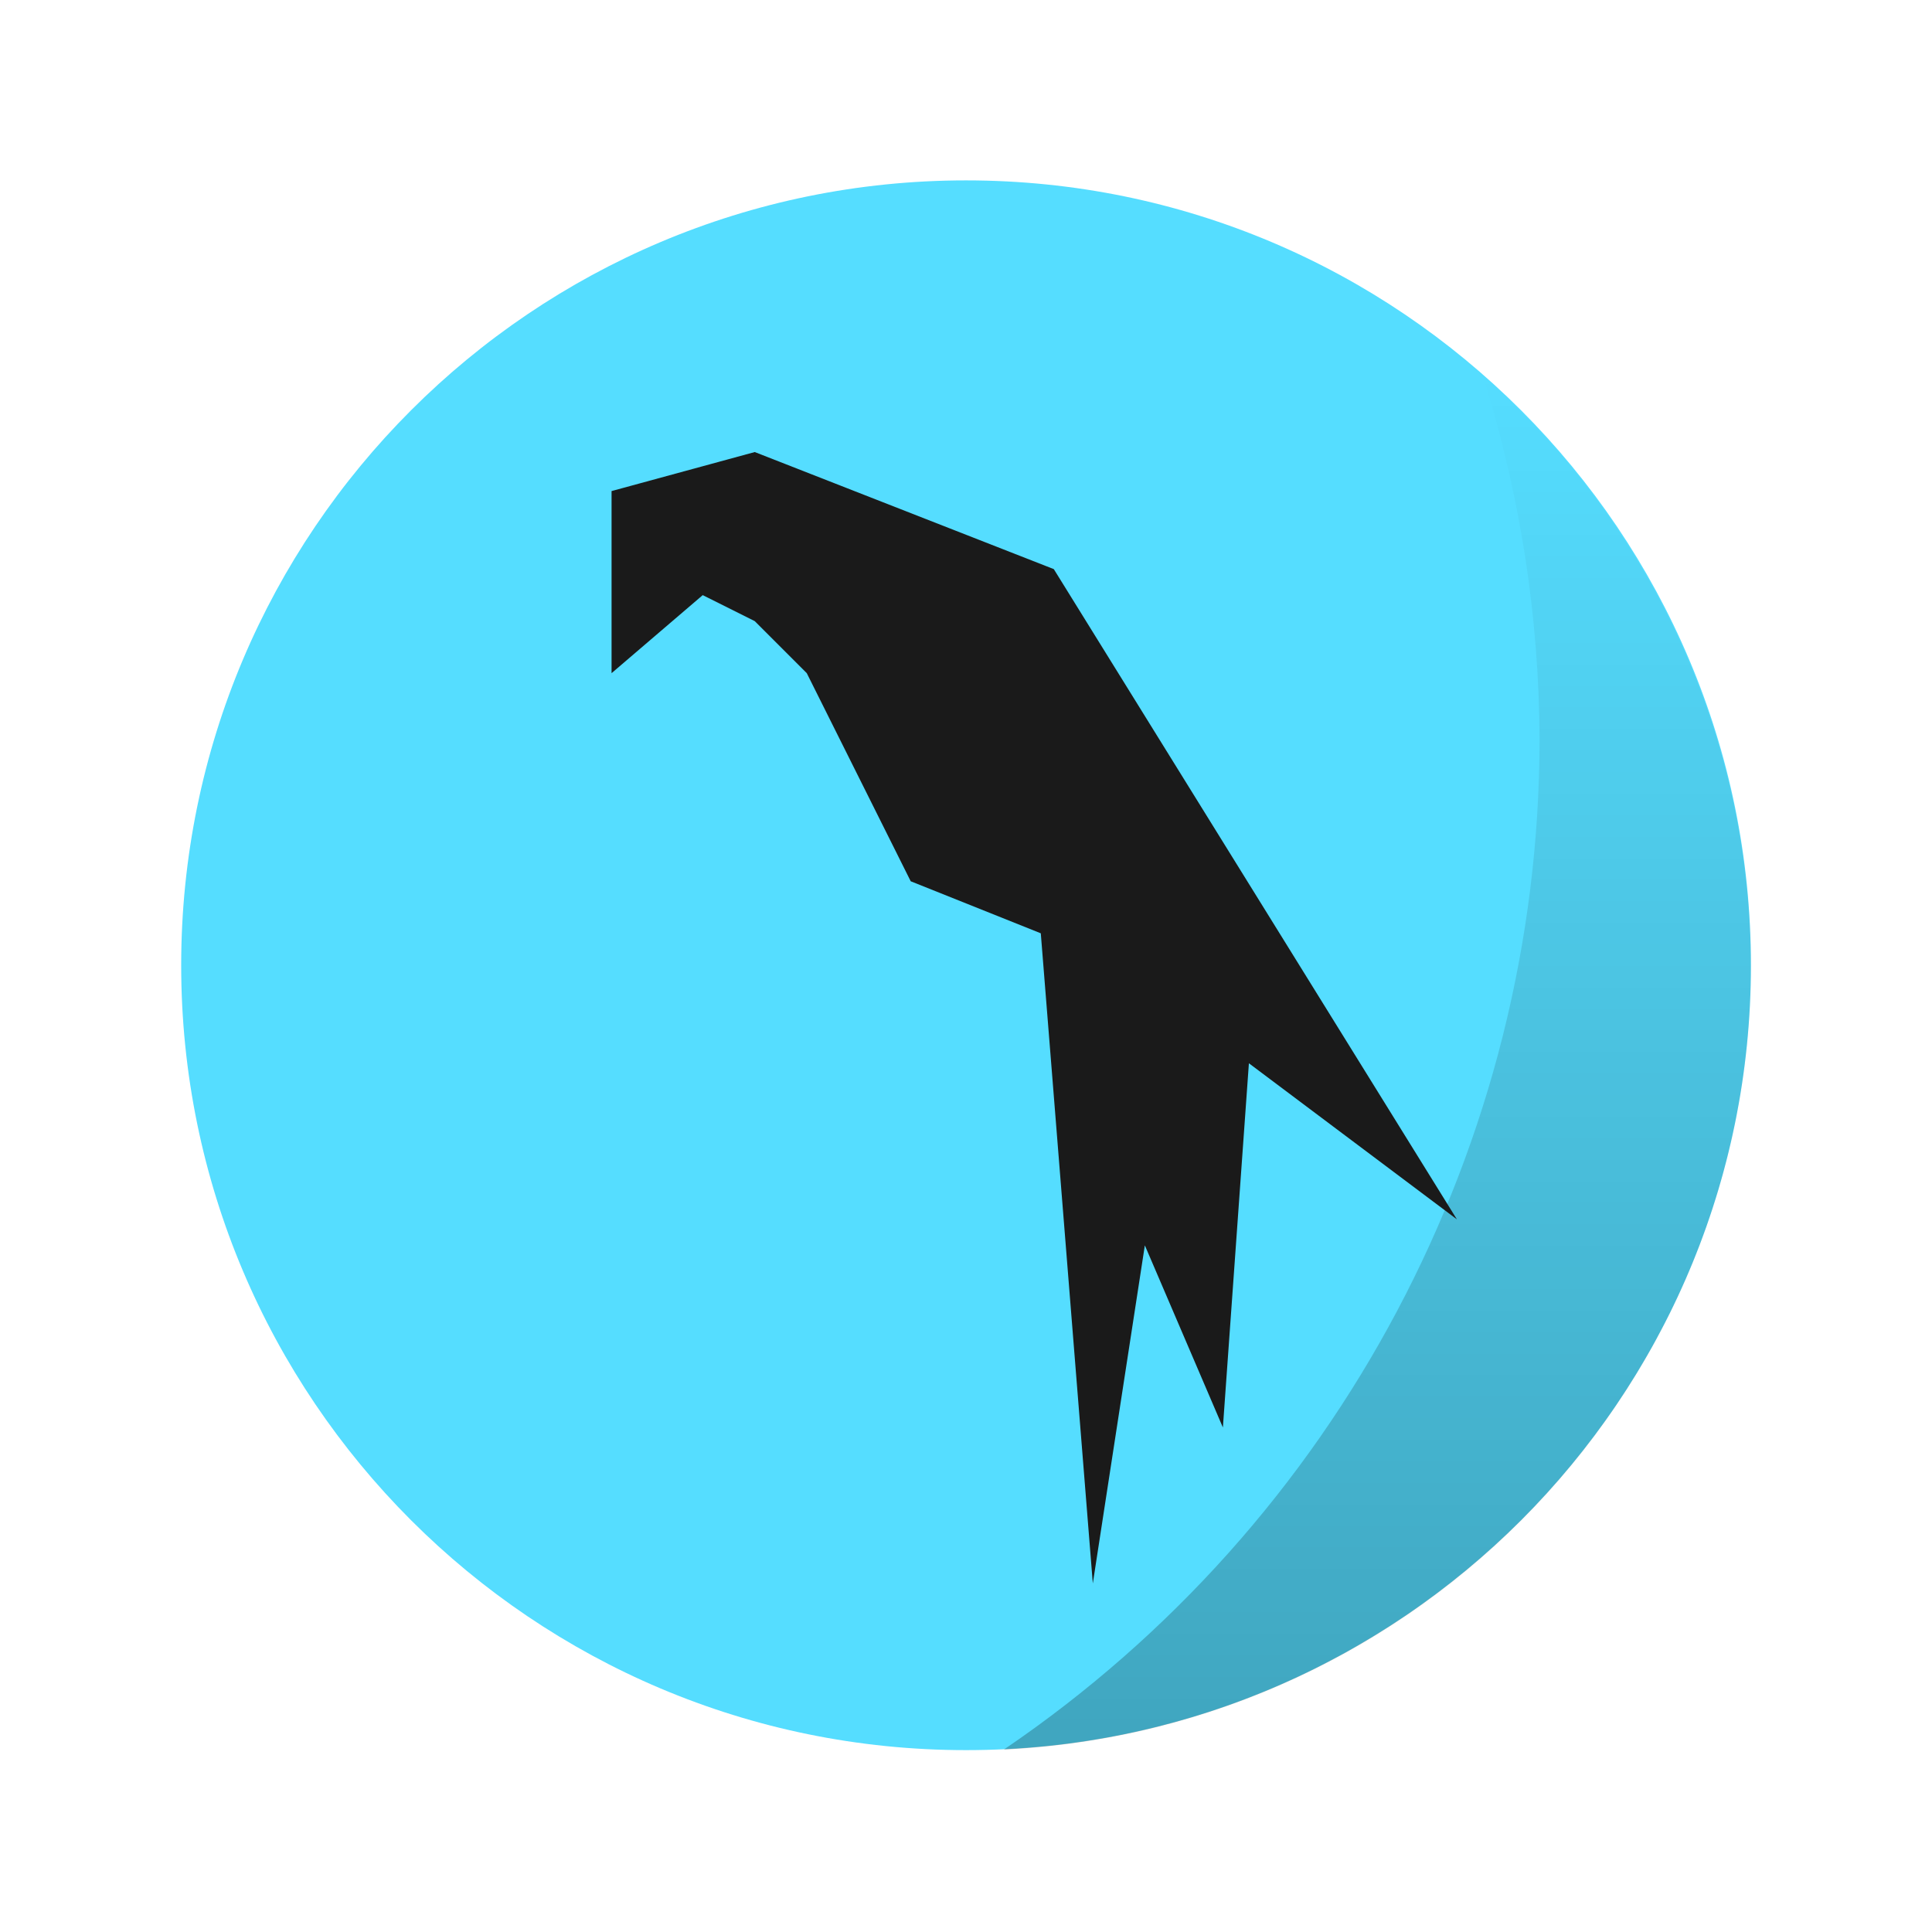
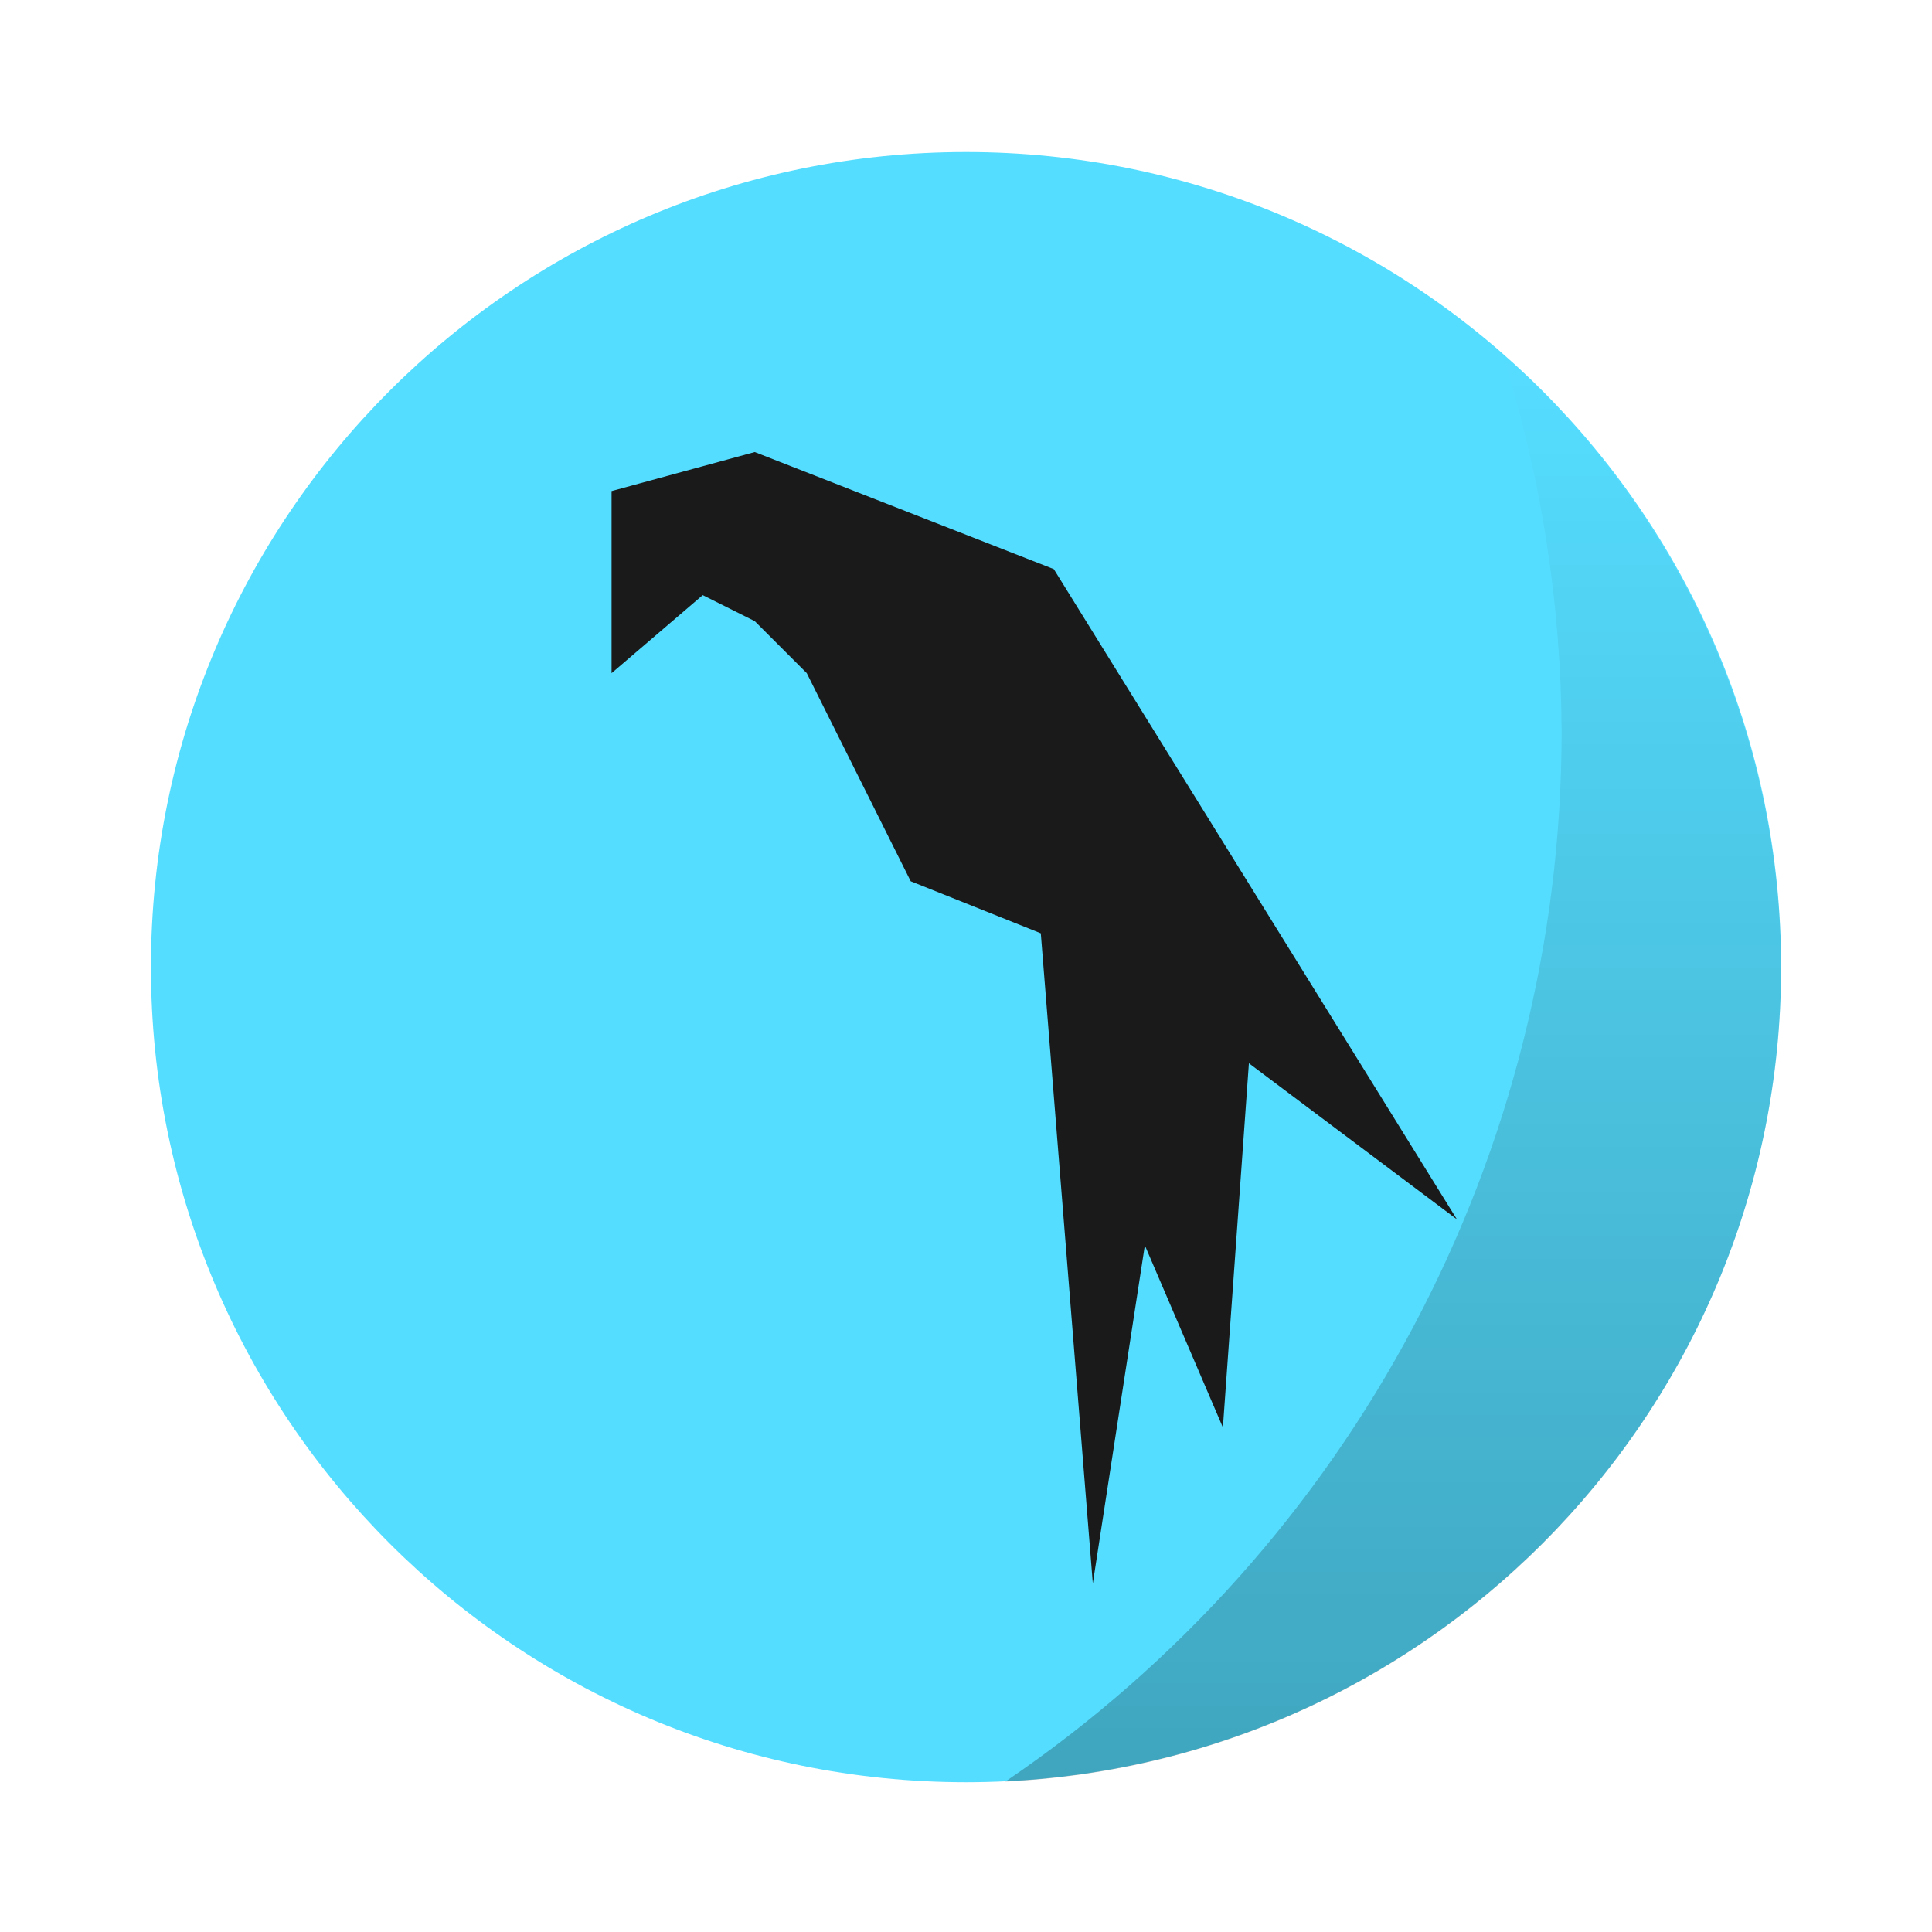
- <svg xmlns="http://www.w3.org/2000/svg" width="64" height="64" viewBox="0 0 16.933 16.933">
+ <svg xmlns="http://www.w3.org/2000/svg" width="64" height="64" version="1.1" viewBox="0 0 16.933 16.933">
  <defs>
    <linearGradient id="a" x1="45.628" x2="45.628" y1="57.955" y2="12.461" gradientUnits="userSpaceOnUse">
      <stop offset="0" />
      <stop stop-opacity="0" offset="1" />
    </linearGradient>
  </defs>
  <g transform="translate(0 -280.07)">
-     <circle cx="8.467" cy="288.53" r="6.879" fill="#5df" paint-order="stroke markers fill" />
-     <path transform="translate(0 280.07) scale(.26458)" d="M49.123 12.461A40.5 40.5 0 0 1 51 24.5a40.5 40.5 0 0 1-17.744 33.455A26 26 0 0 0 58 32a26 26 0 0 0-8.877-19.539z" fill="url(#a)" opacity=".25" paint-order="stroke markers fill" />
+     <g transform="matrix(1.0385 0 0 1.0385 -.32619 -11.092)" stroke-width=".927">
+       <circle cx="8.467" cy="288.53" r="6.879" fill="#5df" style="paint-order:stroke markers fill" />
+       <path transform="matrix(.26458 0 0 .26458 0 280.07)" d="M 49.123,12.461 A 40.5,40.5 0 0 1 51,24.5 40.5,40.5 0 0 1 33.256,57.955 26,26 0 0 0 58,32 26,26 0 0 0 49.123,12.461 Z" fill="url(#a)" opacity=".25" style="paint-order:stroke markers fill" />
+     </g>
    <path d="M5.36 285.97v-1.596l1.255-.342 2.621 1.026 3.533 5.699-1.823-1.368-.228 3.192-.684-1.596-.456 2.963-.456-5.698-1.14-.456-.911-1.824-.456-.456-.456-.228z" fill="#1a1a1a" />
  </g>
</svg>
